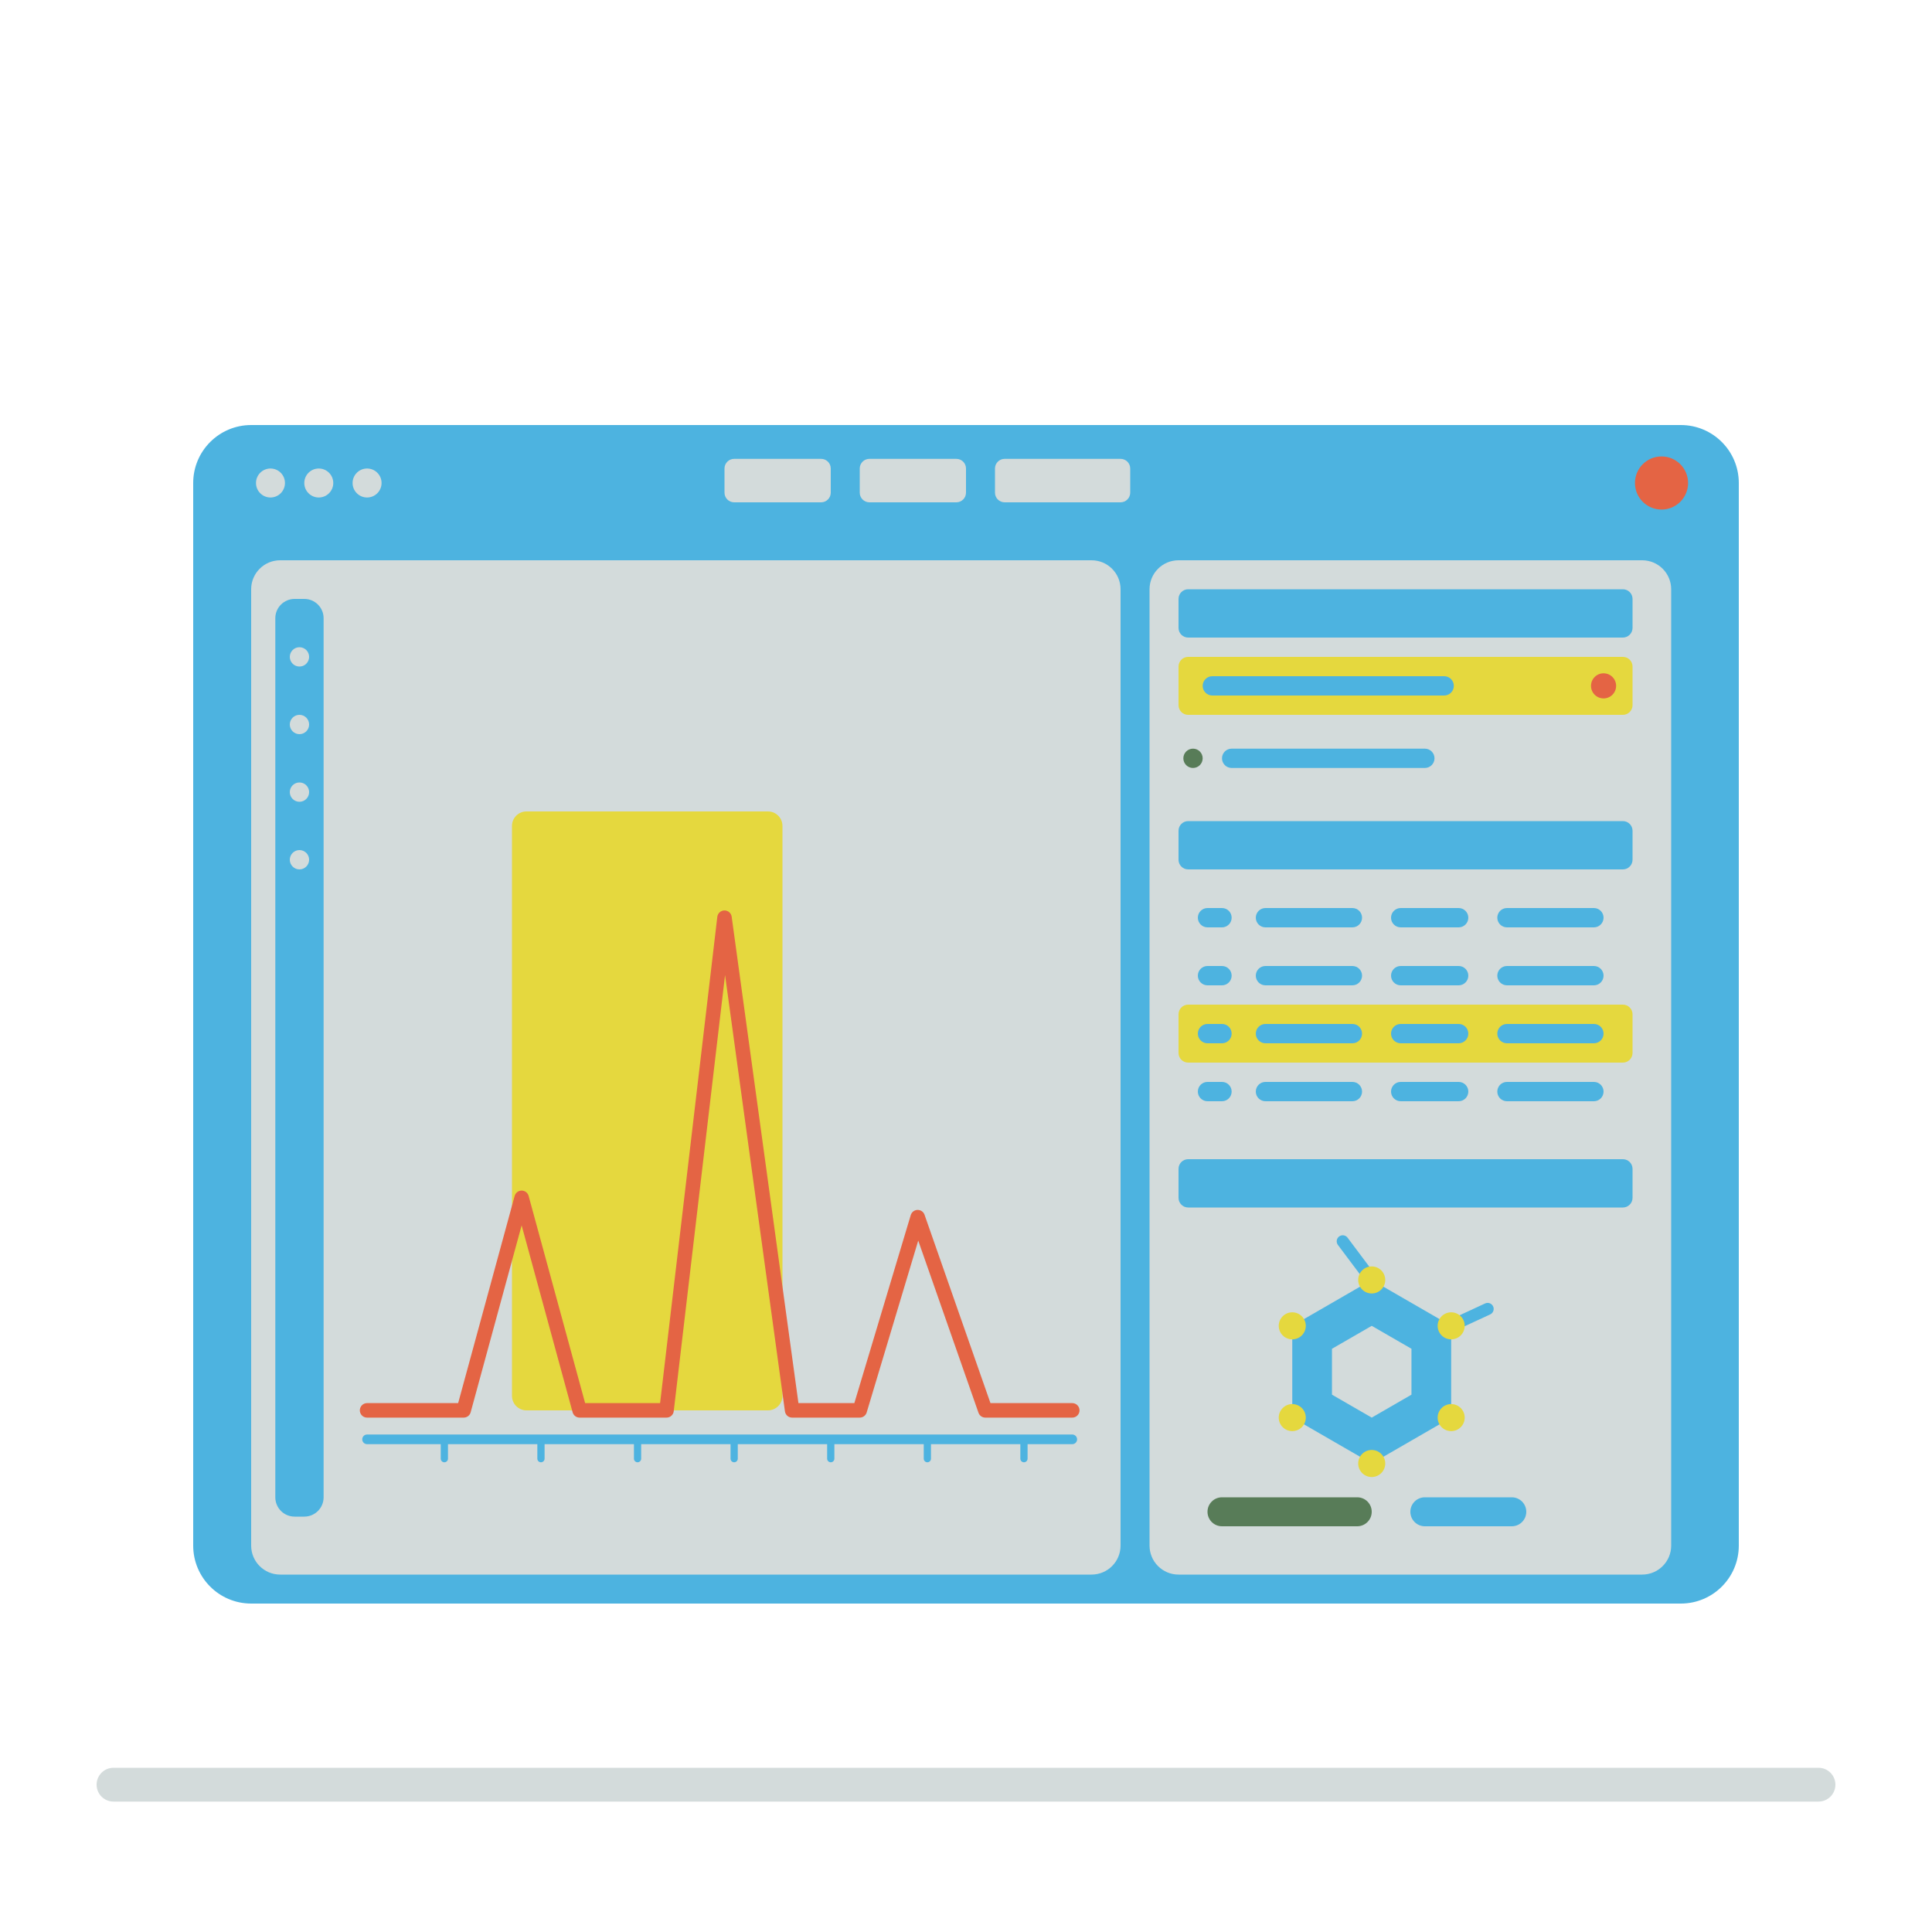
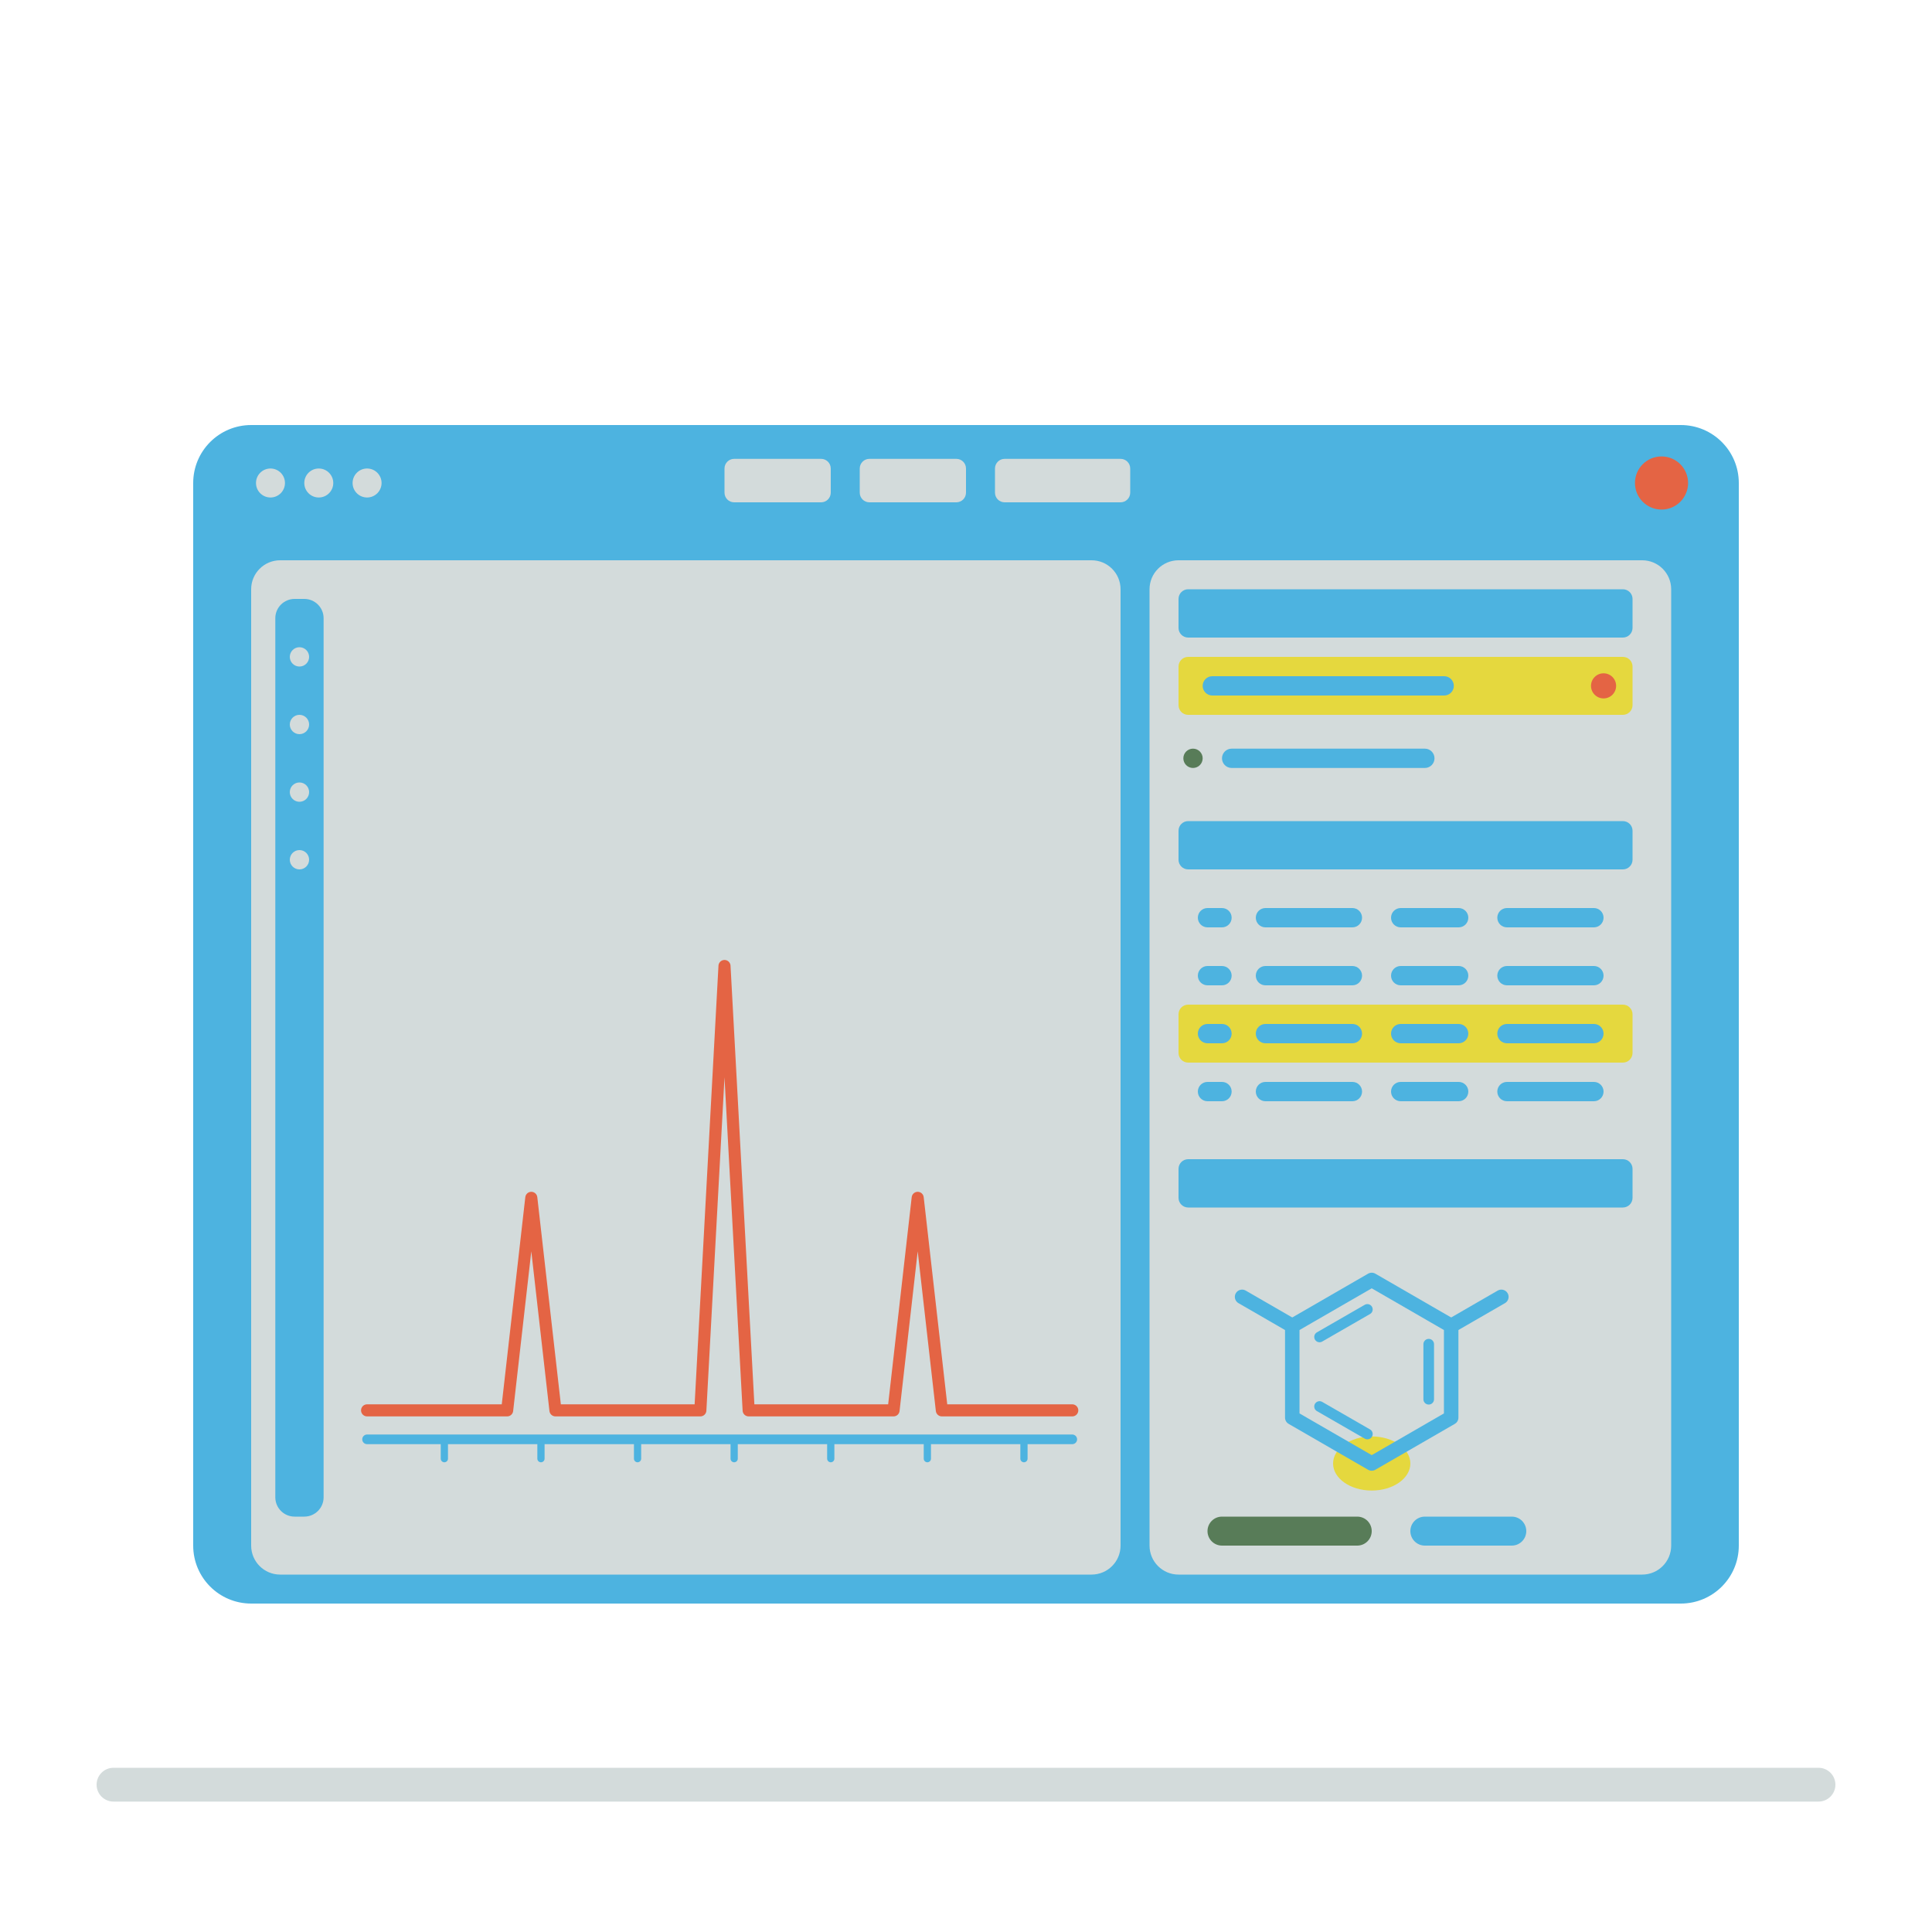
<svg xmlns="http://www.w3.org/2000/svg" id="svg" version="1.1" width="400" height="400" viewBox="0 0 400 400">
  <g id="svgg">
    <rect x="20" y="366" width="360" height="7" rx="3.5" fill="#d3dbdb" />
    <g transform="translate(0 -8)">
      <rect x="40" y="96" width="320" height="244" rx="12" fill="#4db3e0" />
      <g fill="#d3dbdb">
        <circle cx="56" cy="108" r="3" />
        <circle cx="66" cy="108" r="3" />
        <circle cx="76" cy="108" r="3" />
        <rect x="150" y="103" width="22" height="9" rx="2" />
        <rect x="178" y="103" width="22" height="9" rx="2" />
        <rect x="206" y="103" width="28" height="9" rx="2" />
      </g>
      <circle cx="344" cy="108" r="5.5" fill="#e46444" />
      <rect x="52" y="124" width="180" height="210" rx="6" fill="#d3dbdb" />
      <rect x="57" y="132" width="10" height="190" rx="4" fill="#4db3e0" />
      <g fill="#d3dbdb">
        <circle cx="62" cy="144" r="2" />
        <circle cx="62" cy="158" r="2" />
        <circle cx="62" cy="172" r="2" />
        <circle cx="62" cy="186" r="2" />
      </g>
-       <rect x="106" y="176" width="56" height="124" rx="3" fill="#e5d83e" />
-       <polyline points="76,300 96,300 108,256 120,300 138,300 150,198 164,300 178,300 190,260 204,300 222,300" fill="none" stroke="#e46444" stroke-width="3" stroke-linecap="round" stroke-linejoin="round" />
+       <path d="M76 300 L105 300 L110 256 L115 300 L145 300 L150 208 L155 300 L185 300 L190 256 L195 300 L222 300" fill="none" stroke="#e46444" stroke-width="2.5" stroke-linecap="round" stroke-linejoin="round" />
      <path d="M76 306 L222 306" fill="none" stroke="#4db3e0" stroke-width="2" stroke-linecap="round" />
      <g stroke="#4db3e0" stroke-width="1.5" stroke-linecap="round">
        <path d="M92 306 L92 310" />
        <path d="M112 306 L112 310" />
        <path d="M132 306 L132 310" />
        <path d="M152 306 L152 310" />
        <path d="M172 306 L172 310" />
        <path d="M192 306 L192 310" />
        <path d="M212 306 L212 310" />
      </g>
      <rect x="238" y="124" width="108" height="210" rx="6" fill="#d3dbdb" />
      <rect x="244" y="130" width="94" height="10" rx="2" fill="#4db3e0" />
      <rect x="244" y="144" width="94" height="12" rx="2" fill="#e5d83e" />
      <rect x="249" y="148" width="52" height="4" rx="2" fill="#4db3e0" />
      <circle cx="332" cy="150" r="2.6" fill="#e46444" />
      <circle cx="247" cy="165" r="2" fill="#587c58" />
      <rect x="253" y="163" width="44" height="4" rx="2" fill="#4db3e0" />
      <rect x="244" y="178" width="94" height="10" rx="2" fill="#4db3e0" />
      <rect x="244" y="216" width="94" height="12" rx="2" fill="#e5d83e" />
      <g fill="#4db3e0">
        <rect x="248" y="196" width="7" height="4" rx="2" />
        <rect x="260" y="196" width="22" height="4" rx="2" />
        <rect x="288" y="196" width="16" height="4" rx="2" />
        <rect x="310" y="196" width="22" height="4" rx="2" />
        <rect x="248" y="208" width="7" height="4" rx="2" />
        <rect x="260" y="208" width="22" height="4" rx="2" />
        <rect x="288" y="208" width="16" height="4" rx="2" />
        <rect x="310" y="208" width="22" height="4" rx="2" />
        <rect x="248" y="220" width="7" height="4" rx="2" />
        <rect x="260" y="220" width="22" height="4" rx="2" />
        <rect x="288" y="220" width="16" height="4" rx="2" />
        <rect x="310" y="220" width="22" height="4" rx="2" />
        <rect x="248" y="232" width="7" height="4" rx="2" />
        <rect x="260" y="232" width="22" height="4" rx="2" />
        <rect x="288" y="232" width="16" height="4" rx="2" />
        <rect x="310" y="232" width="22" height="4" rx="2" />
      </g>
      <rect x="244" y="248" width="94" height="10" rx="2" fill="#4db3e0" />
-       <path d="M278 265 L284 273 M308 279 L300.45 282.5" fill="none" stroke="#4db3e0" stroke-width="2.5" stroke-linecap="round" />
-       <path d="M284 273 L300.45 282.5 L300.45 301.5 L284 311 L267.55 301.5 L267.55 282.5 Z M284 282.5 L292.23 287.25 L292.23 296.75 L284 301.5 L275.77 296.75 L275.77 287.25 Z" fill="#4db3e0" fill-rule="evenodd" />
-       <g fill="#e5d83e">
-         <circle cx="284" cy="273" r="2.8" />
-         <circle cx="300.45" cy="282.5" r="2.8" />
-         <circle cx="300.45" cy="301.5" r="2.8" />
-         <circle cx="284" cy="311" r="2.8" />
-         <circle cx="267.55" cy="301.5" r="2.8" />
-         <circle cx="267.55" cy="282.5" r="2.8" />
+       <ellipse cx="284" cy="311" rx="8" ry="5.6" fill="#e5d83e" />
+       <g fill="none" stroke="#4db3e0" stroke-linecap="round" stroke-linejoin="round">
+         <path d="M284 273 L300.45 282.5 L300.45 301.5 L284 311 L267.55 301.5 L267.55 282.5 Z" stroke-width="3" />
+         <path d="M267.55 282.5 L257.16 276.5 M300.45 282.5 L310.84 276.5" stroke-width="3" />
+         <path d="M273.2 284.8 L283.1 279.1 M295.8 286.3 L295.8 297.7 M283.1 304.9 L273.2 299.2" stroke-width="2.2" />
      </g>
-       <rect x="250" y="318" width="34" height="6" rx="3" fill="#587c58" />
-       <rect x="292" y="318" width="24" height="6" rx="3" fill="#4db3e0" />
+       <rect x="250" y="322" width="34" height="6" rx="3" fill="#587c58" />
+       <rect x="292" y="322" width="24" height="6" rx="3" fill="#4db3e0" />
    </g>
  </g>
</svg>
